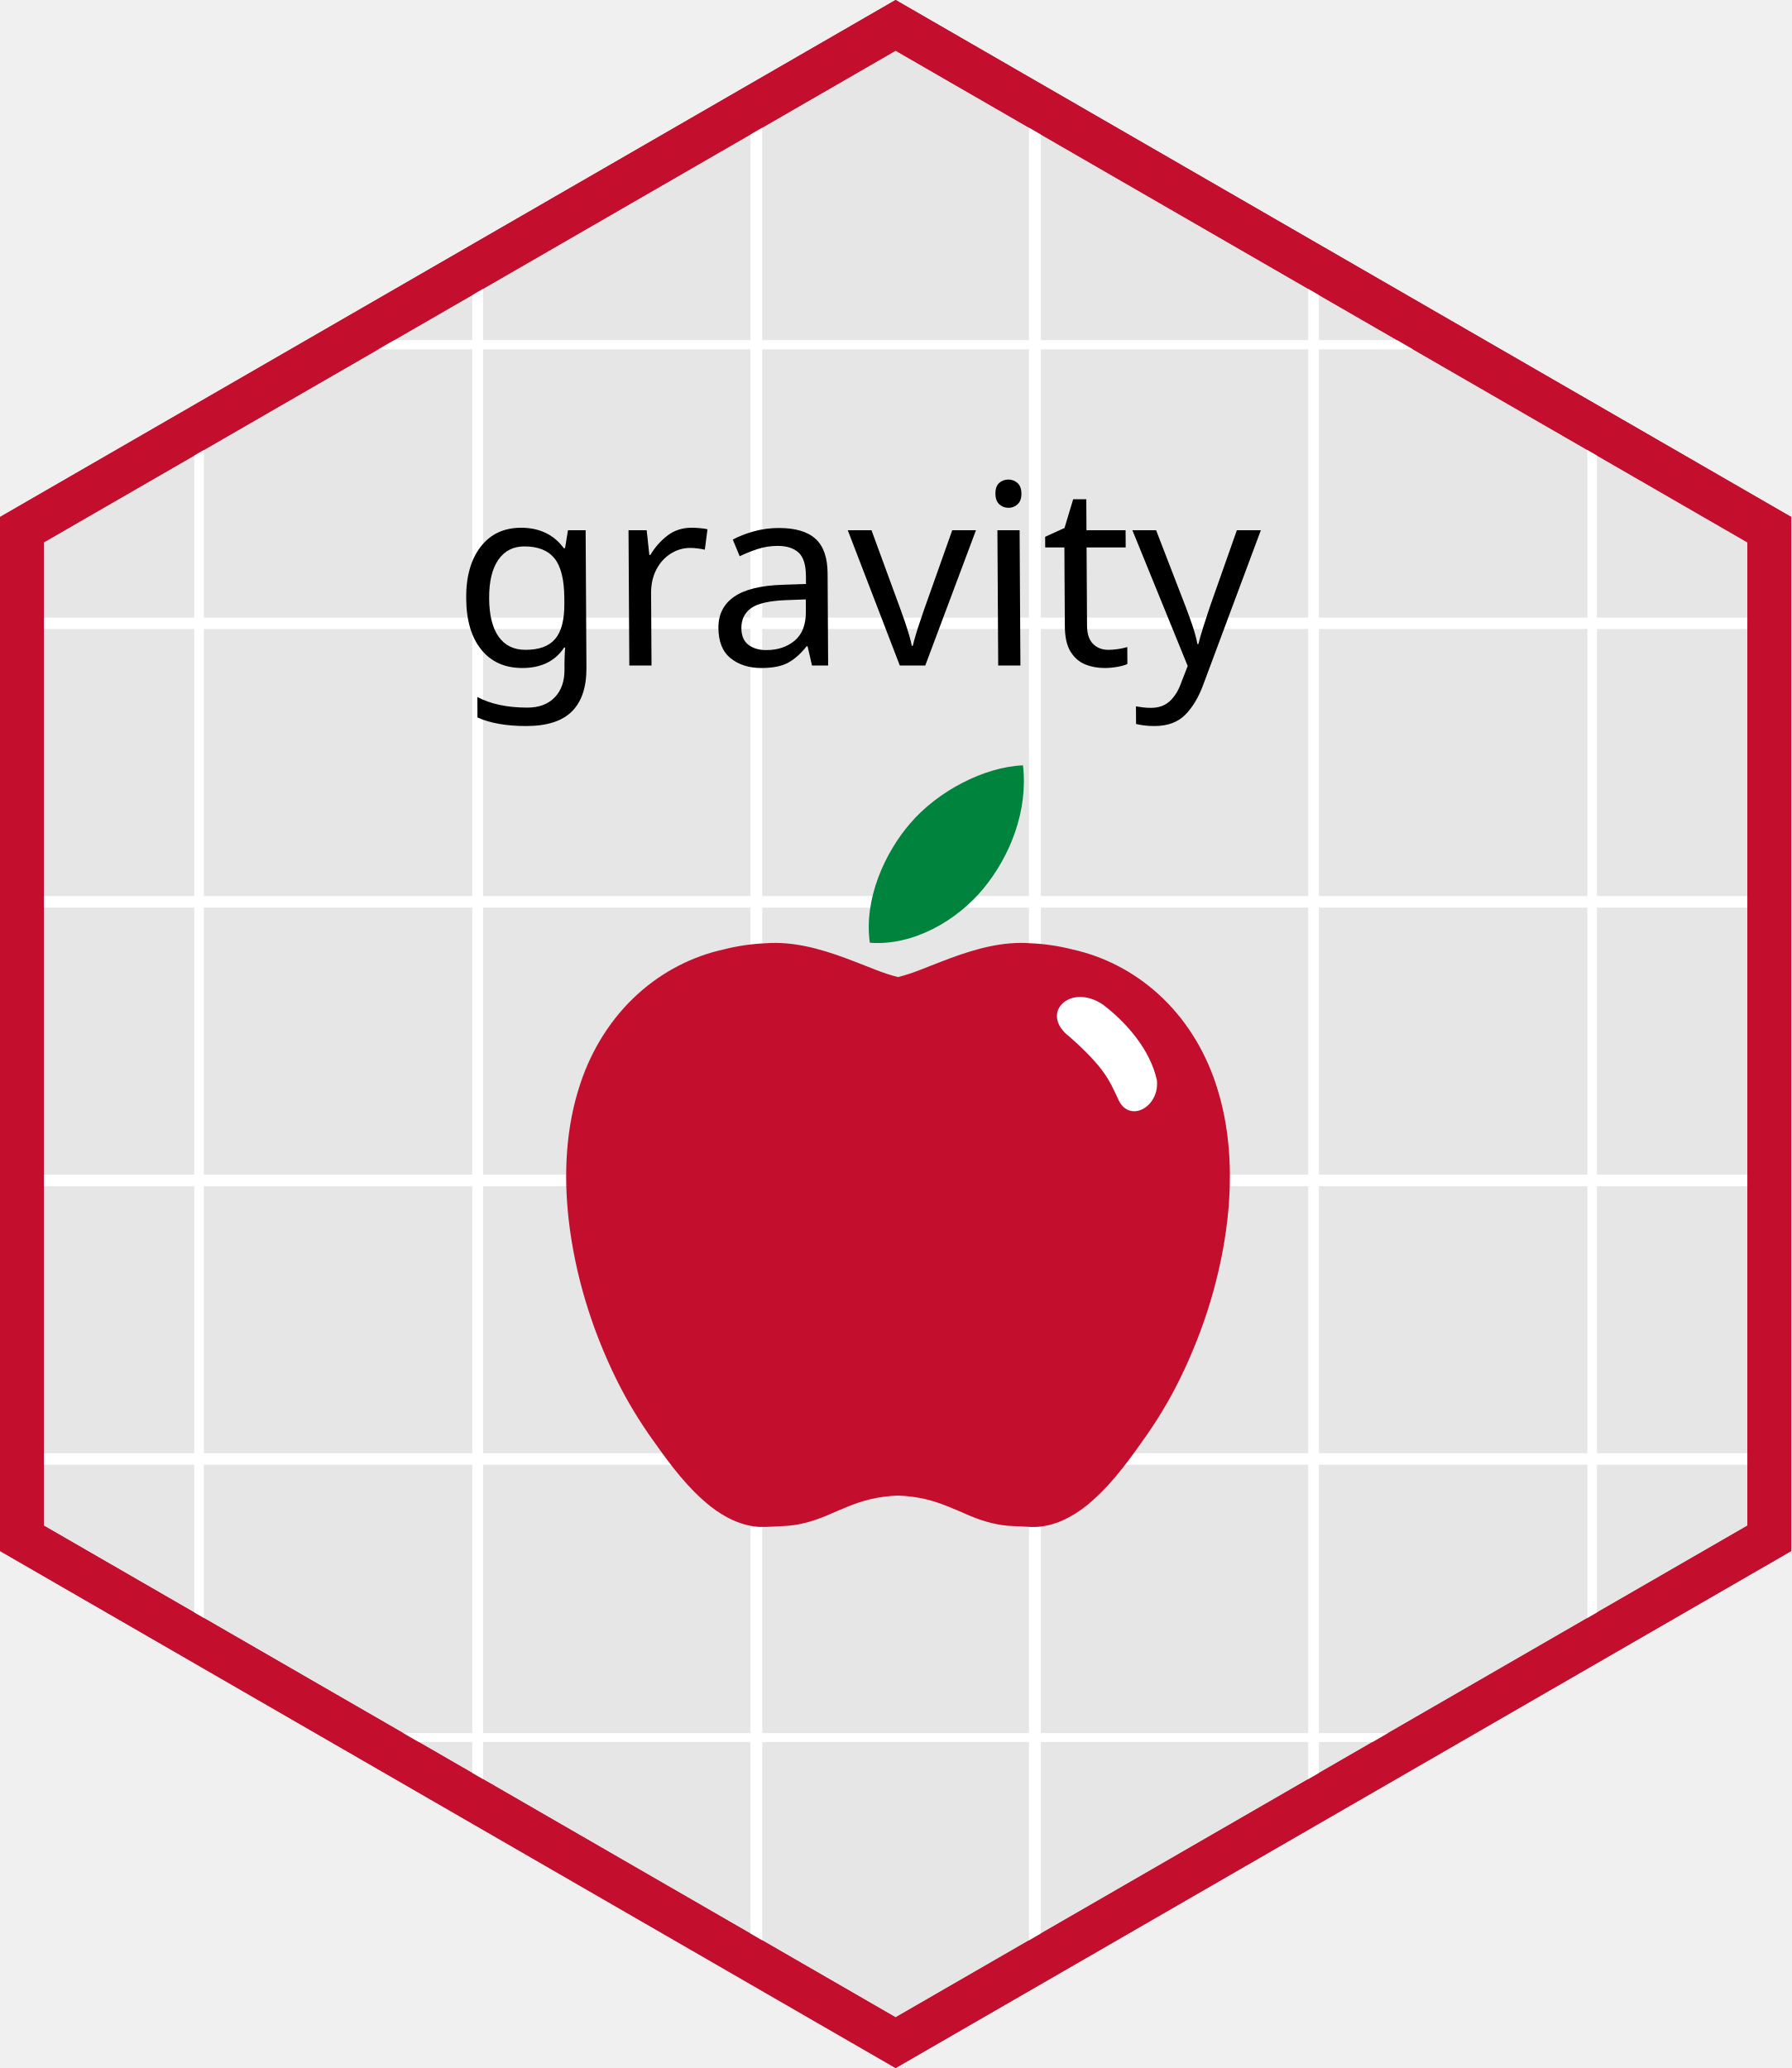
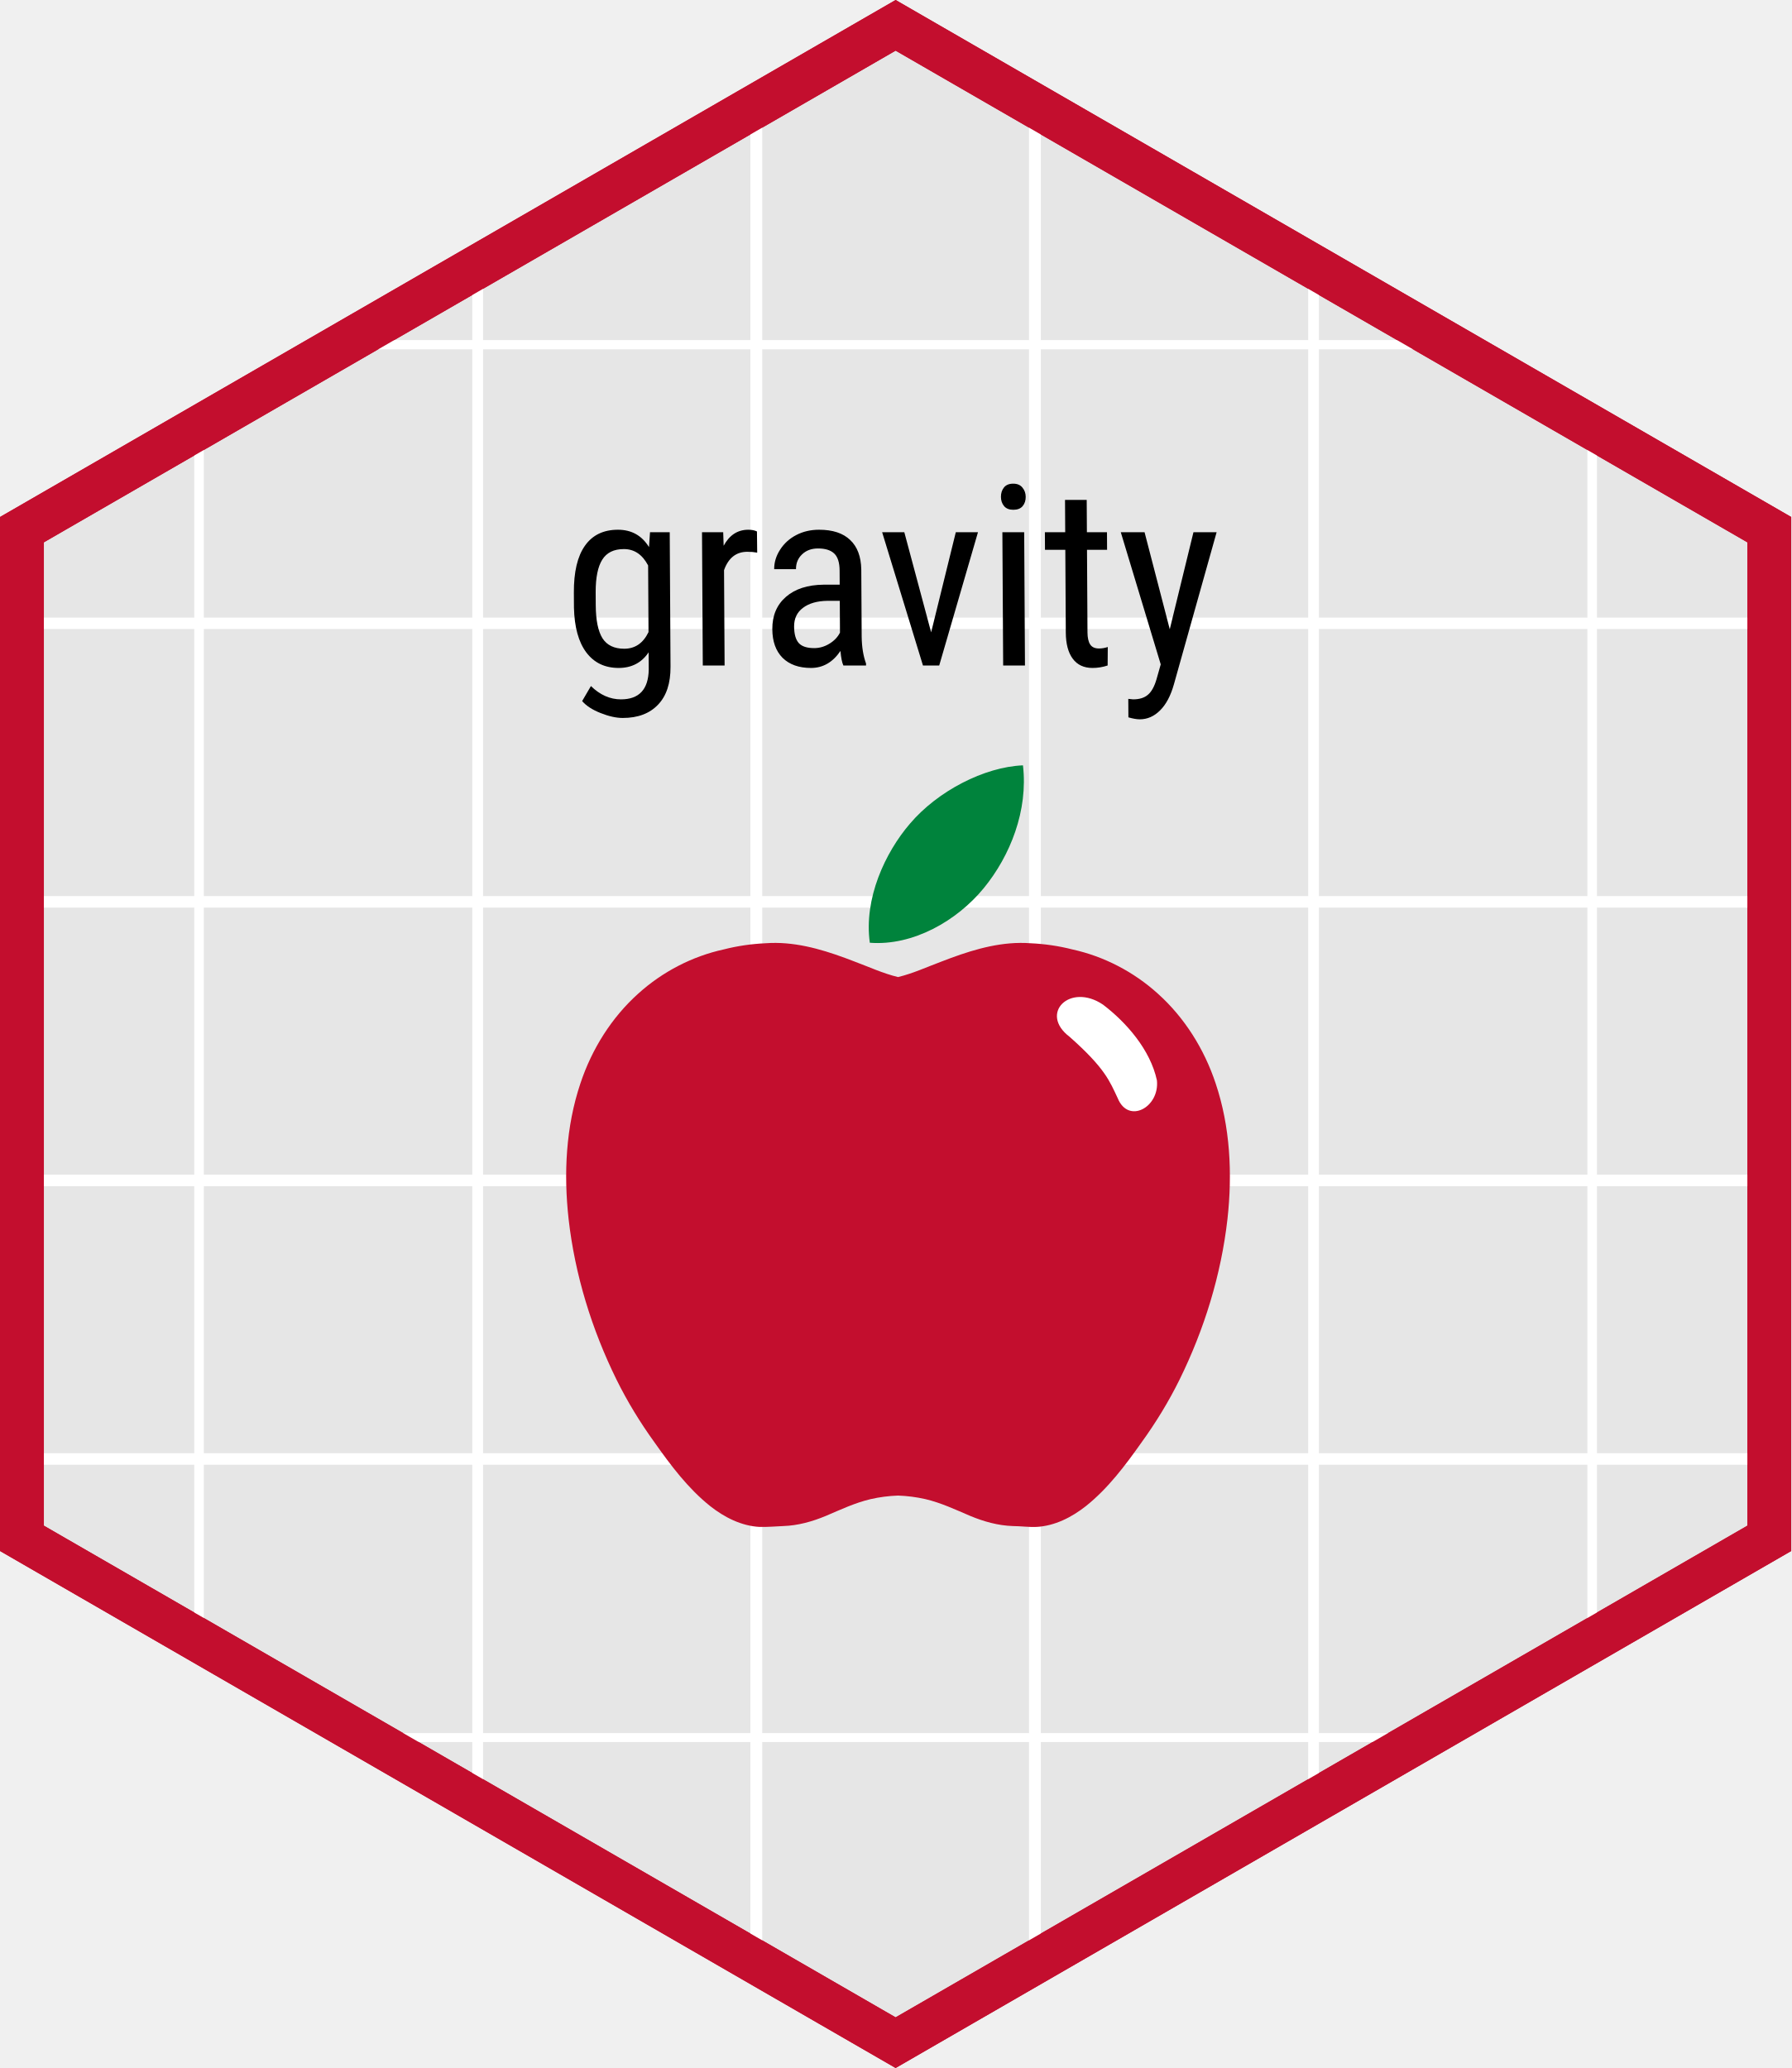
<svg xmlns="http://www.w3.org/2000/svg" version="1.0" width="2635.519" height="3043.236" id="svg2811">
  <defs id="defs2813">
    <clipPath id="clp12">
      <path d="m 45.315,71.927 12.92,0 0,15.867 -12.92,0 0,-15.867 z" id="path184" />
    </clipPath>
    <clipPath id="clp21">
      <path d="m 123.91,72.178 26.23,0 0,15.294 -26.23,0 0,-15.294 z" id="path592" />
    </clipPath>
    <clipPath id="clp9">
      <path d="m 413.96,49.857 31.76,0 0,8.719 -31.76,0 0,-8.719 z" id="path100" />
    </clipPath>
  </defs>
  <g transform="translate(2004.149,-131.7512)" id="layer1">
    <g transform="translate(19.48863,19.49672)" id="g25472">
      <g id="g4353" transform="matrix(0.6757377,0,0,0.6757377,374.4507,977.3331)">
        <g transform="translate(80.54261,0)" id="g4347">
          <path style="fill:#e6e6e6;fill-opacity:1;stroke:#c30e2e;stroke-width:73.993;stroke-miterlimit:4;stroke-dasharray:none;stroke-opacity:1" id="path4524" d="m -4700.408,1269.113 -1701.611,-10e-5 -850.805,-1473.638 850.806,-1473.638 1701.611,10e-5 850.805,1473.638 z" transform="matrix(0,1.290918,-1.290918,0,-1943.308,8137.749)" />
          <g id="g4538" transform="translate(-324.5658,0)">
            <path id="path4526" d="m -444.715,-699.896 0,3321.664" style="fill:none;fill-rule:evenodd;stroke:#ffffff;stroke-width:23.375;stroke-linecap:butt;stroke-linejoin:miter;stroke-miterlimit:4;stroke-dasharray:none;stroke-opacity:1" />
            <path style="fill:none;fill-rule:evenodd;stroke:#ffffff;stroke-width:25.828;stroke-linecap:butt;stroke-linejoin:miter;stroke-miterlimit:4;stroke-dasharray:none;stroke-opacity:1" d="m -1051.382,-1066.785 0,4055.443" id="path4528" />
            <path id="path4530" d="m -1658.05,-1062.754 0,4055.443" style="fill:none;fill-rule:evenodd;stroke:#ffffff;stroke-width:25.828;stroke-linecap:butt;stroke-linejoin:miter;stroke-miterlimit:4;stroke-dasharray:none;stroke-opacity:1" />
            <path style="fill:none;fill-rule:evenodd;stroke:#ffffff;stroke-width:23.587;stroke-linecap:butt;stroke-linejoin:miter;stroke-miterlimit:4;stroke-dasharray:none;stroke-opacity:1" d="m -2264.718,-720.054 0,3382.14" id="path4532" />
            <path id="path4534" d="m -2871.385,-357.196 0,2640.297" style="fill:none;fill-rule:evenodd;stroke:#ffffff;stroke-width:20.84;stroke-linecap:butt;stroke-linejoin:miter;stroke-miterlimit:4;stroke-dasharray:none;stroke-opacity:1" />
            <path style="fill:none;fill-rule:evenodd;stroke:#ffffff;stroke-width:20.872;stroke-linecap:butt;stroke-linejoin:miter;stroke-miterlimit:4;stroke-dasharray:none;stroke-opacity:1" d="m 161.953,-369.292 0,2648.361" id="path4536" />
          </g>
          <g transform="matrix(0,1,-1,0,-692.1394,2341.859)" id="g4546">
            <path style="fill:none;fill-rule:evenodd;stroke:#ffffff;stroke-width:25.086;stroke-linecap:butt;stroke-linejoin:miter;stroke-miterlimit:4;stroke-dasharray:none;stroke-opacity:1" d="M -444.715,-925.674 V 2899.959" id="path4548" />
            <path id="path4550" d="M -1051.382,-957.928 V 2899.959" style="fill:none;fill-rule:evenodd;stroke:#ffffff;stroke-width:25.191;stroke-linecap:butt;stroke-linejoin:miter;stroke-miterlimit:4;stroke-dasharray:none;stroke-opacity:1" />
            <path style="fill:none;fill-rule:evenodd;stroke:#ffffff;stroke-width:25.059;stroke-linecap:butt;stroke-linejoin:miter;stroke-miterlimit:4;stroke-dasharray:none;stroke-opacity:1" d="M -1658.05,-917.61 V 2899.959" id="path4552" />
            <path id="path4554" d="M -2264.718,-901.483 V 2859.642" style="fill:none;fill-rule:evenodd;stroke:#ffffff;stroke-width:24.873;stroke-linecap:butt;stroke-linejoin:miter;stroke-miterlimit:4;stroke-dasharray:none;stroke-opacity:1" />
            <path style="fill:none;fill-rule:evenodd;stroke:#ffffff;stroke-width:20.036;stroke-linecap:butt;stroke-linejoin:miter;stroke-miterlimit:4;stroke-dasharray:none;stroke-opacity:1" d="m -2871.385,-238.736 0,2440.354" id="path4556" />
            <path id="path4558" d="m 161.953,-164.613 0,2303.512" style="fill:none;fill-rule:evenodd;stroke:#ffffff;stroke-width:19.466;stroke-linecap:butt;stroke-linejoin:miter;stroke-miterlimit:4;stroke-dasharray:none;stroke-opacity:1" />
          </g>
          <g id="g4508" transform="matrix(1,0,0.00587999,1,-3829.559,-1.5047149e-6)">
            <g transform="matrix(0.6419933,0,0,0.6419933,719.6523,451.6136)" id="g4483">
              <path d="m 2521.057,315.595 c 91.159,-110.413 152.701,-263.941 135.75,-416.966 -131.321,5.271 -290.267,87.542 -384.557,197.956 -84.412,97.582 -158.459,253.9 -138.393,403.81 146.455,11.354 296.025,-74.549 387.2,-184.8" style="fill:#00833c;fill-opacity:1;fill-rule:nonzero;stroke:none" id="path190" />
              <g id="g112" transform="translate(0.3567117,-60.66535)">
                <path id="path60" d="m 1814.814,561.609 c -11.208,-0.074 -22.424,0.268 -33.612,1.086 -48.251,2.168 -96.436,8.998 -143.342,21.004 -107.571,23.503 -208.677,76.1 -290.547,149.711 -91.526,81.596 -158.867,188.591 -198.064,304.445 -50.479,147.462 -59.107,306.477 -42.872,460.645 20.356,189.076 76.255,373.744 159.323,544.59 36.475,74.786 79.705,146.177 128.229,213.745 54.433,77.67 112.029,155.026 186.434,214.883 48.005,38.162 105.714,67.754 167.903,70.97 28.889,0.421 53.834,-1.713 80.026,-2.945 49.721,-1.601 98.364,-15.254 144.278,-34.265 49.977,-21.26 99.722,-44.71 152.661,-57.108 30.523,-6.963 61.681,-10.943 92.924,-12.055 31.229,1.112 62.339,5.092 92.778,12.055 52.793,12.398 102.263,35.848 151.989,57.108 45.69,19.011 94.173,32.664 143.875,34.265 26.851,0.179 55.76,4.094 79.991,2.945 62.227,-3.217 120.283,-32.808 168.737,-70.97 75.109,-59.857 133.615,-137.213 188.961,-214.883 49.319,-67.569 93.388,-138.959 130.743,-213.745 85.077,-170.846 143.148,-355.514 165.727,-544.59 18.048,-154.167 11.29,-313.183 -37.454,-460.645 -37.835,-115.854 -103.917,-222.849 -194.484,-304.445 -81.005,-73.611 -181.492,-126.208 -288.786,-149.711 -46.765,-12.006 -94.87,-18.836 -143.095,-21.004 -11.179,-0.818 -22.391,-1.161 -33.599,-1.086 -92.582,0.795 -181.817,30.189 -267.302,63.234 -48.95,18.162 -96.946,40.407 -147.741,52.611 -50.651,-12.204 -98.382,-34.45 -147.119,-52.611 -85.096,-33.045 -173.985,-62.44 -266.558,-63.234 z" style="fill:#c30e2e;fill-opacity:1;fill-rule:nonzero;stroke:none;stroke-width:1" />
                <path id="path4309" d="m 2923.217,771.08 c -111.436,-75.769 -218.562,29.807 -113.894,109.137 120.265,107.249 134.718,150.227 161.822,208.056 35.639,89.248 142.463,30.933 133.306,-60.478 -21.834,-103.919 -102.52,-196.598 -181.233,-256.715 z" style="fill:#ffffff;fill-rule:evenodd;stroke:none;stroke-width:1px;stroke-linecap:butt;stroke-linejoin:miter;stroke-opacity:1" />
              </g>
            </g>
-             <text id="text4502" y="169.055" x="1184.865" style="font-style:normal;font-weight:normal;line-height:0%;font-family:sans-serif;letter-spacing:0px;word-spacing:0px;fill:#000000;fill-opacity:1;stroke:none;stroke-width:1px;stroke-linecap:butt;stroke-linejoin:miter;stroke-opacity:1" xml:space="preserve">
-               <tspan style="font-style:normal;font-variant:normal;font-weight:normal;font-stretch:normal;font-size:549.398px;line-height:1.25;font-family:'Ubuntu Mono';-inkscape-font-specification:'Ubuntu Mono'" y="169.055" x="1184.865" id="tspan4504">gravity</tspan>
-             </text>
+             <g aria-label="gravity" style="font-style:normal;font-weight:normal;line-height:0%;font-family:sans-serif;letter-spacing:0px;word-spacing:0px;fill:#000000;fill-opacity:1;stroke:none;stroke-width:1px;stroke-linecap:butt;stroke-linejoin:miter;stroke-opacity:1" id="text4502">
+               <path d="m 1449.647,10.781 q 0,-67.87 24.68,-102.476 24.68,-34.874 72.162,-34.874 44.263,0 67.333,37.825 l 2.414,-32.46 h 42.922 V 171.737 q 0,53.92 -27.631,82.624 -27.631,28.972 -76.991,28.972 -21.461,0 -48.287,-10.73 -26.558,-10.462 -39.971,-26.021 l 19.315,-32.728 q 29.509,28.972 65.187,28.972 59.285,0 60.895,-64.651 v -37.825 q -23.07,34.069 -65.456,34.069 -45.068,0 -70.284,-33.801 -25.216,-34.069 -26.29,-97.647 z m 47.482,27.094 q 0,48.823 14.218,71.894 14.486,22.802 47.214,22.802 35.41,0 53.116,-36.215 V -48.773 q -18.51,-35.679 -52.579,-35.679 -32.728,0 -47.214,23.07 -14.486,22.802 -14.754,70.284 z" style="font-style:normal;font-variant:normal;font-weight:normal;font-stretch:normal;font-size:549.398px;line-height:1.25;font-family:'Roboto Condensed';-inkscape-font-specification:'Roboto Condensed, '" id="path3797" />
+               <path d="m 1849.355,-76.672 q -9.926,-1.878 -21.461,-1.878 -36.483,0 -50.969,39.971 V 169.055 h -47.482 v -290.258 h 46.141 l 0.805,29.509 q 19.047,-34.874 53.92,-34.874 11.267,0 18.778,3.756 z" style="font-style:normal;font-variant:normal;font-weight:normal;font-stretch:normal;font-size:549.398px;line-height:1.25;font-family:'Roboto Condensed';-inkscape-font-specification:'Roboto Condensed, '" id="path3799" />
+               <path d="m 2035.528,169.055 q -4.292,-9.389 -6.17,-31.655 -25.216,37.02 -64.382,37.02 -39.434,0 -61.7,-21.997 -21.997,-22.266 -21.997,-62.505 0,-44.263 30.045,-70.284 30.045,-26.021 82.356,-26.558 h 34.874 V -37.774 q 0,-26.021 -11.535,-37.02 -11.535,-10.999 -35.142,-10.999 -21.461,0 -34.874,12.877 -13.413,12.608 -13.413,32.191 h -47.482 q 0,-22.266 13.145,-42.385 13.145,-20.388 35.41,-31.923 22.266,-11.535 49.628,-11.535 44.531,0 67.602,22.266 23.339,21.997 23.875,64.383 V 106.55 q 0.268,33.533 9.121,58.213 v 4.292 z m -63.309,-37.825 q 17.437,0 33.264,-9.657 15.827,-9.657 23.07,-24.143 V 28.218 h -26.826 q -33.801,0.537 -53.384,15.291 -19.583,14.486 -19.583,40.776 0,24.68 9.926,35.947 9.926,10.999 33.533,10.999 z" style="font-style:normal;font-variant:normal;font-weight:normal;font-stretch:normal;font-size:549.398px;line-height:1.25;font-family:'Roboto Condensed';-inkscape-font-specification:'Roboto Condensed, '" id="path3801" />
+               <path d="m 2227.066,96.893 54.993,-218.096 h 48.287 l -86.112,290.258 h -35.41 l -87.185,-290.258 h 48.287 z" style="font-style:normal;font-variant:normal;font-weight:normal;font-stretch:normal;font-size:549.398px;line-height:1.25;font-family:'Roboto Condensed';-inkscape-font-specification:'Roboto Condensed, '" id="path3803" />
+               <path d="m 2430.944,169.055 h -47.482 v -290.258 h 47.482 z m 3.756,-367.249 q 0,12.072 -6.707,20.12 -6.707,8.048 -20.388,8.048 -13.413,0 -20.119,-8.048 -6.707,-8.048 -6.707,-20.12 0,-12.072 6.707,-20.388 6.707,-8.316 20.119,-8.316 13.413,0 20.12,8.584 6.975,8.316 6.975,20.12 z" style="font-style:normal;font-variant:normal;font-weight:normal;font-stretch:normal;font-size:549.398px;line-height:1.25;font-family:'Roboto Condensed';-inkscape-font-specification:'Roboto Condensed, '" id="path3805" />
+               <path d="m 2567.489,-191.487 v 70.284 h 43.727 v 38.361 h -43.727 V 97.161 q 0,17.169 5.633,26.021 5.633,8.853 19.315,8.853 9.389,0 19.047,-3.219 l -0.536,40.239 q -16.096,5.365 -32.996,5.365 -28.167,0 -42.922,-20.12 -14.754,-20.12 -14.754,-56.871 V -82.842 h -44.263 v -38.361 h 44.263 v -70.284 z" style="font-style:normal;font-variant:normal;font-weight:normal;font-stretch:normal;font-size:549.398px;line-height:1.25;font-family:'Roboto Condensed';-inkscape-font-specification:'Roboto Condensed, '" id="path3807" />
+               <path d="m 2746.687,90.186 52.847,-211.389 h 50.433 l -94.964,331.302 q -10.73,37.288 -30.314,56.603 -19.583,19.583 -44.531,19.583 -9.657,0 -24.68,-4.292 v -40.239 l 10.462,1.073 q 20.656,0 32.191,-9.926 11.803,-9.657 19.047,-33.801 l 9.389,-32.46 -85.307,-287.844 h 51.774 z" style="font-style:normal;font-variant:normal;font-weight:normal;font-stretch:normal;font-size:549.398px;line-height:1.25;font-family:'Roboto Condensed';-inkscape-font-specification:'Roboto Condensed, '" id="path3809" />
+             </g>
          </g>
          <path transform="matrix(0,1.290918,-1.290918,0,-1943.308,8137.749)" d="m -4700.408,1269.113 -1701.611,-10e-5 -850.805,-1473.638 850.806,-1473.638 1701.611,10e-5 850.805,1473.638 z" id="path4560" style="fill:none;fill-opacity:1;stroke:#c30e2e;stroke-width:73.993;stroke-miterlimit:4;stroke-dasharray:none;stroke-opacity:1" />
        </g>
      </g>
    </g>
  </g>
</svg>
